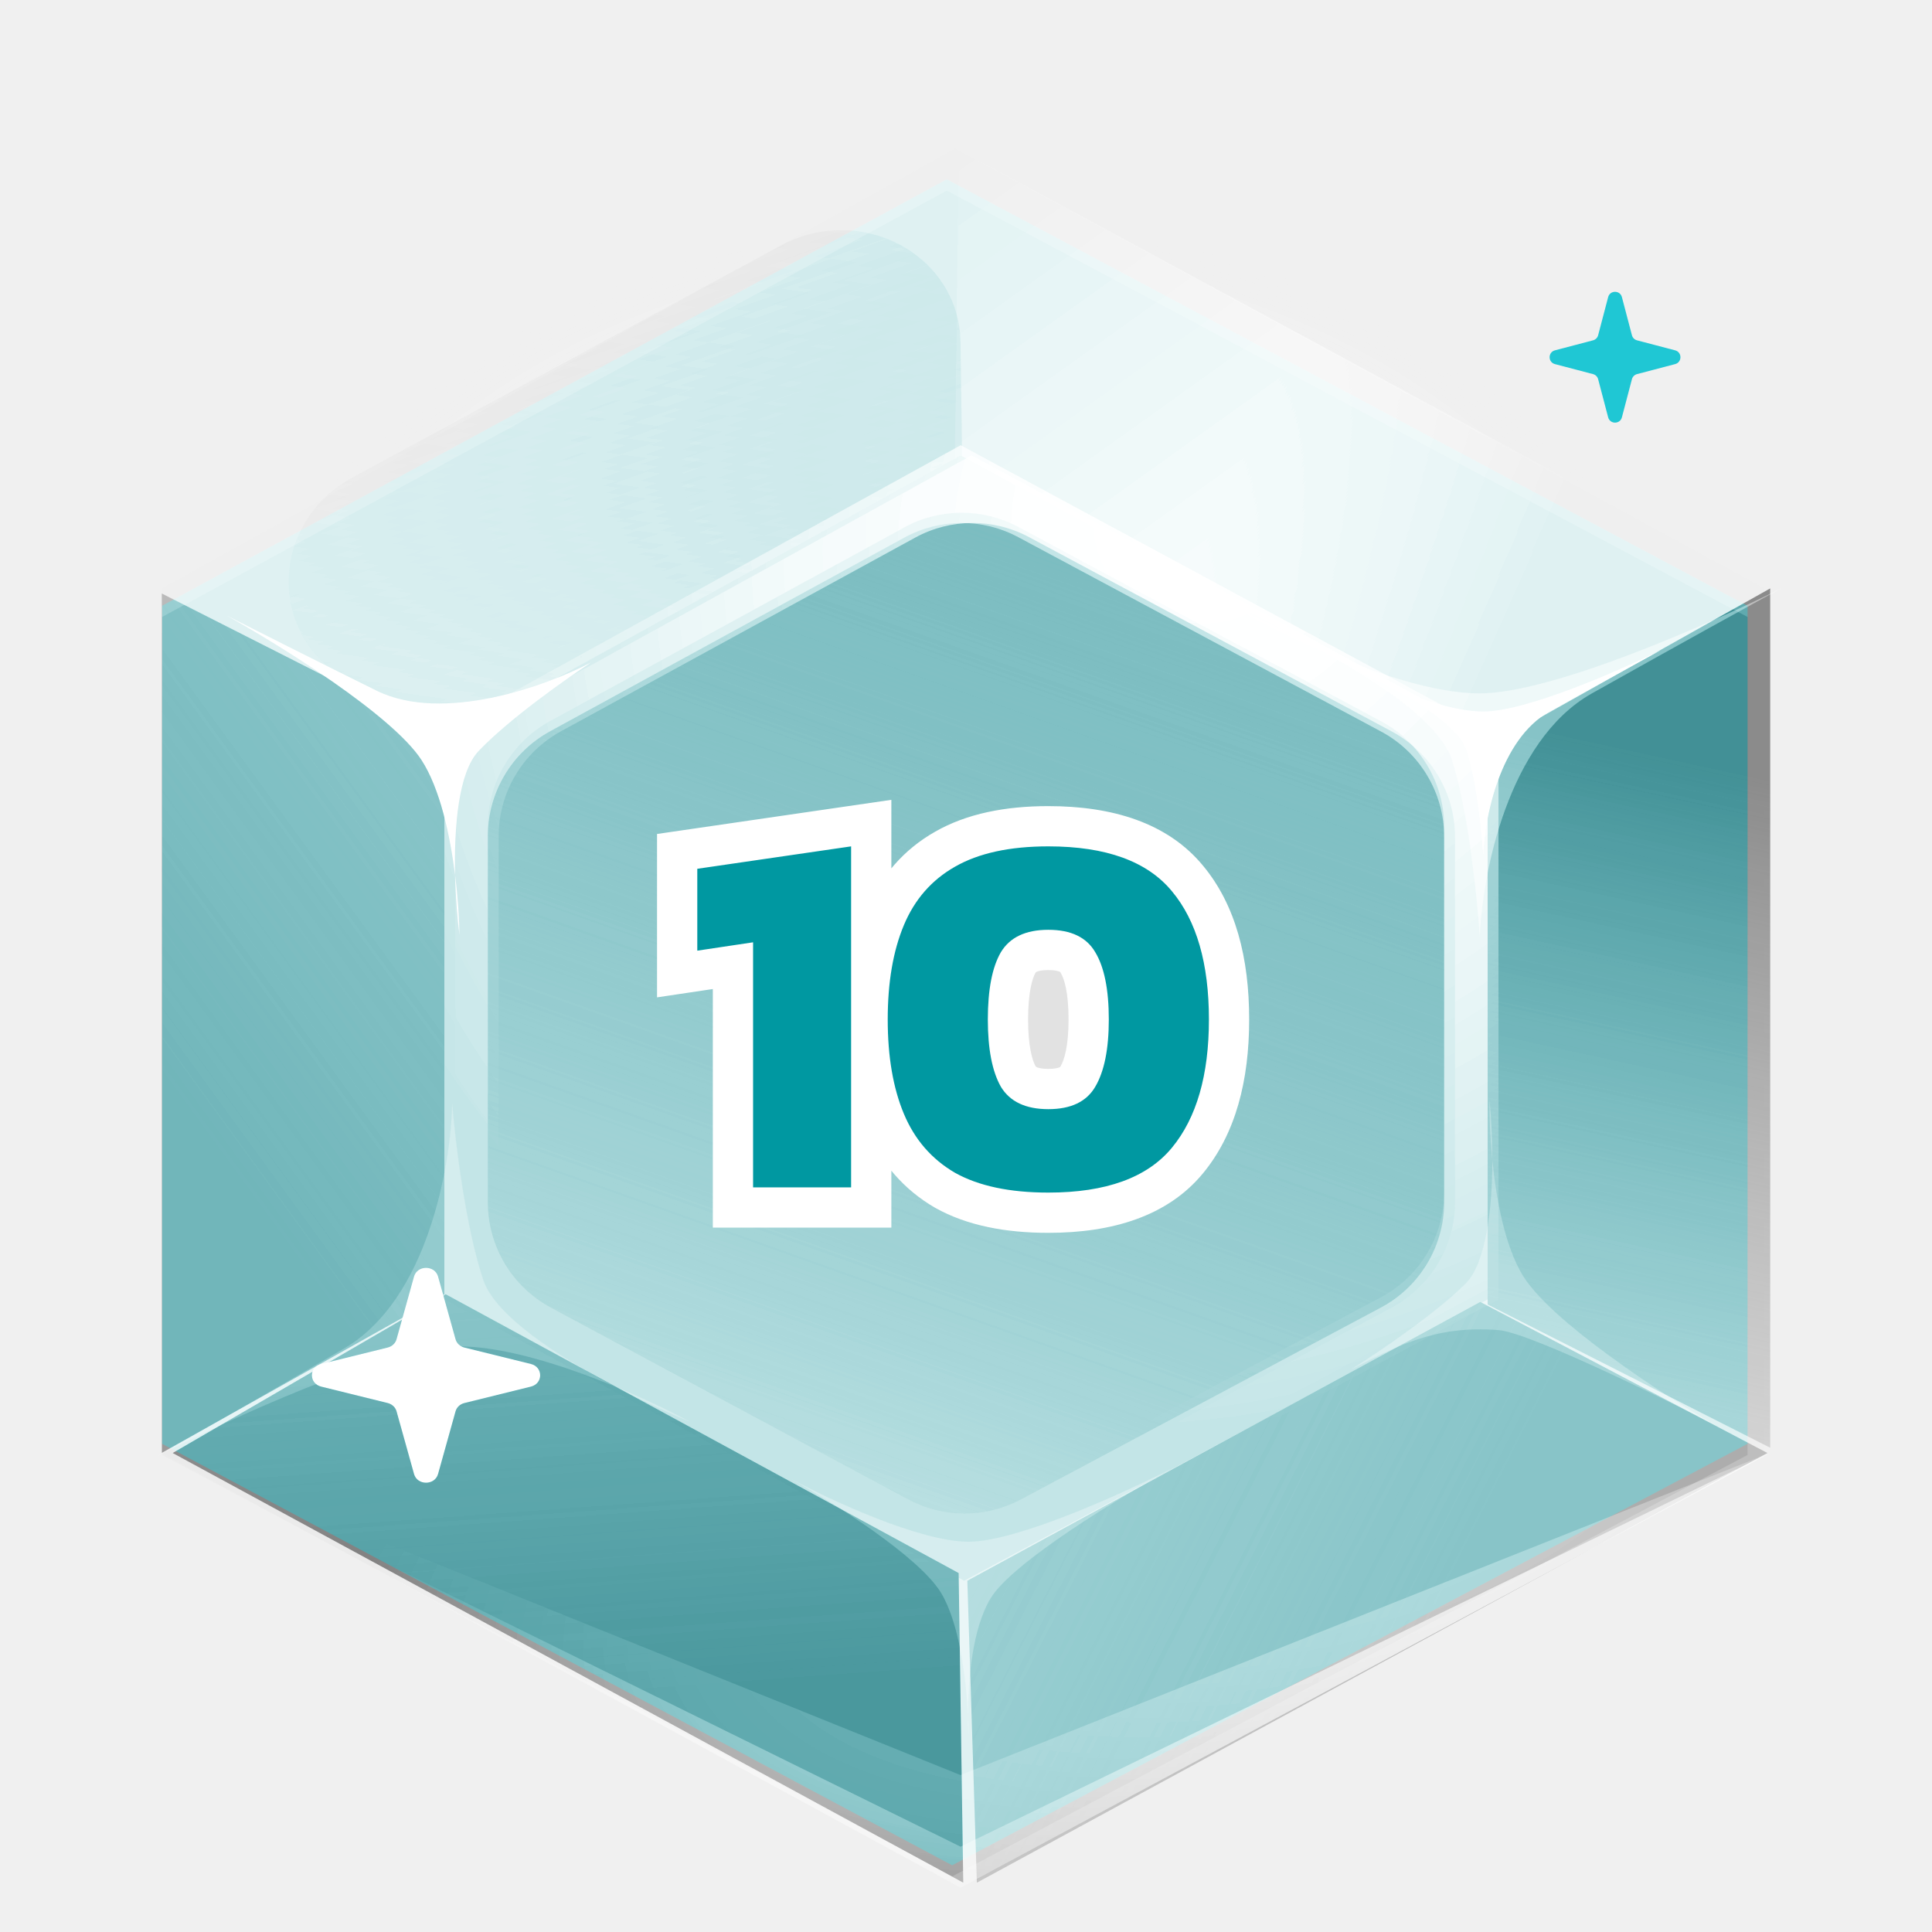
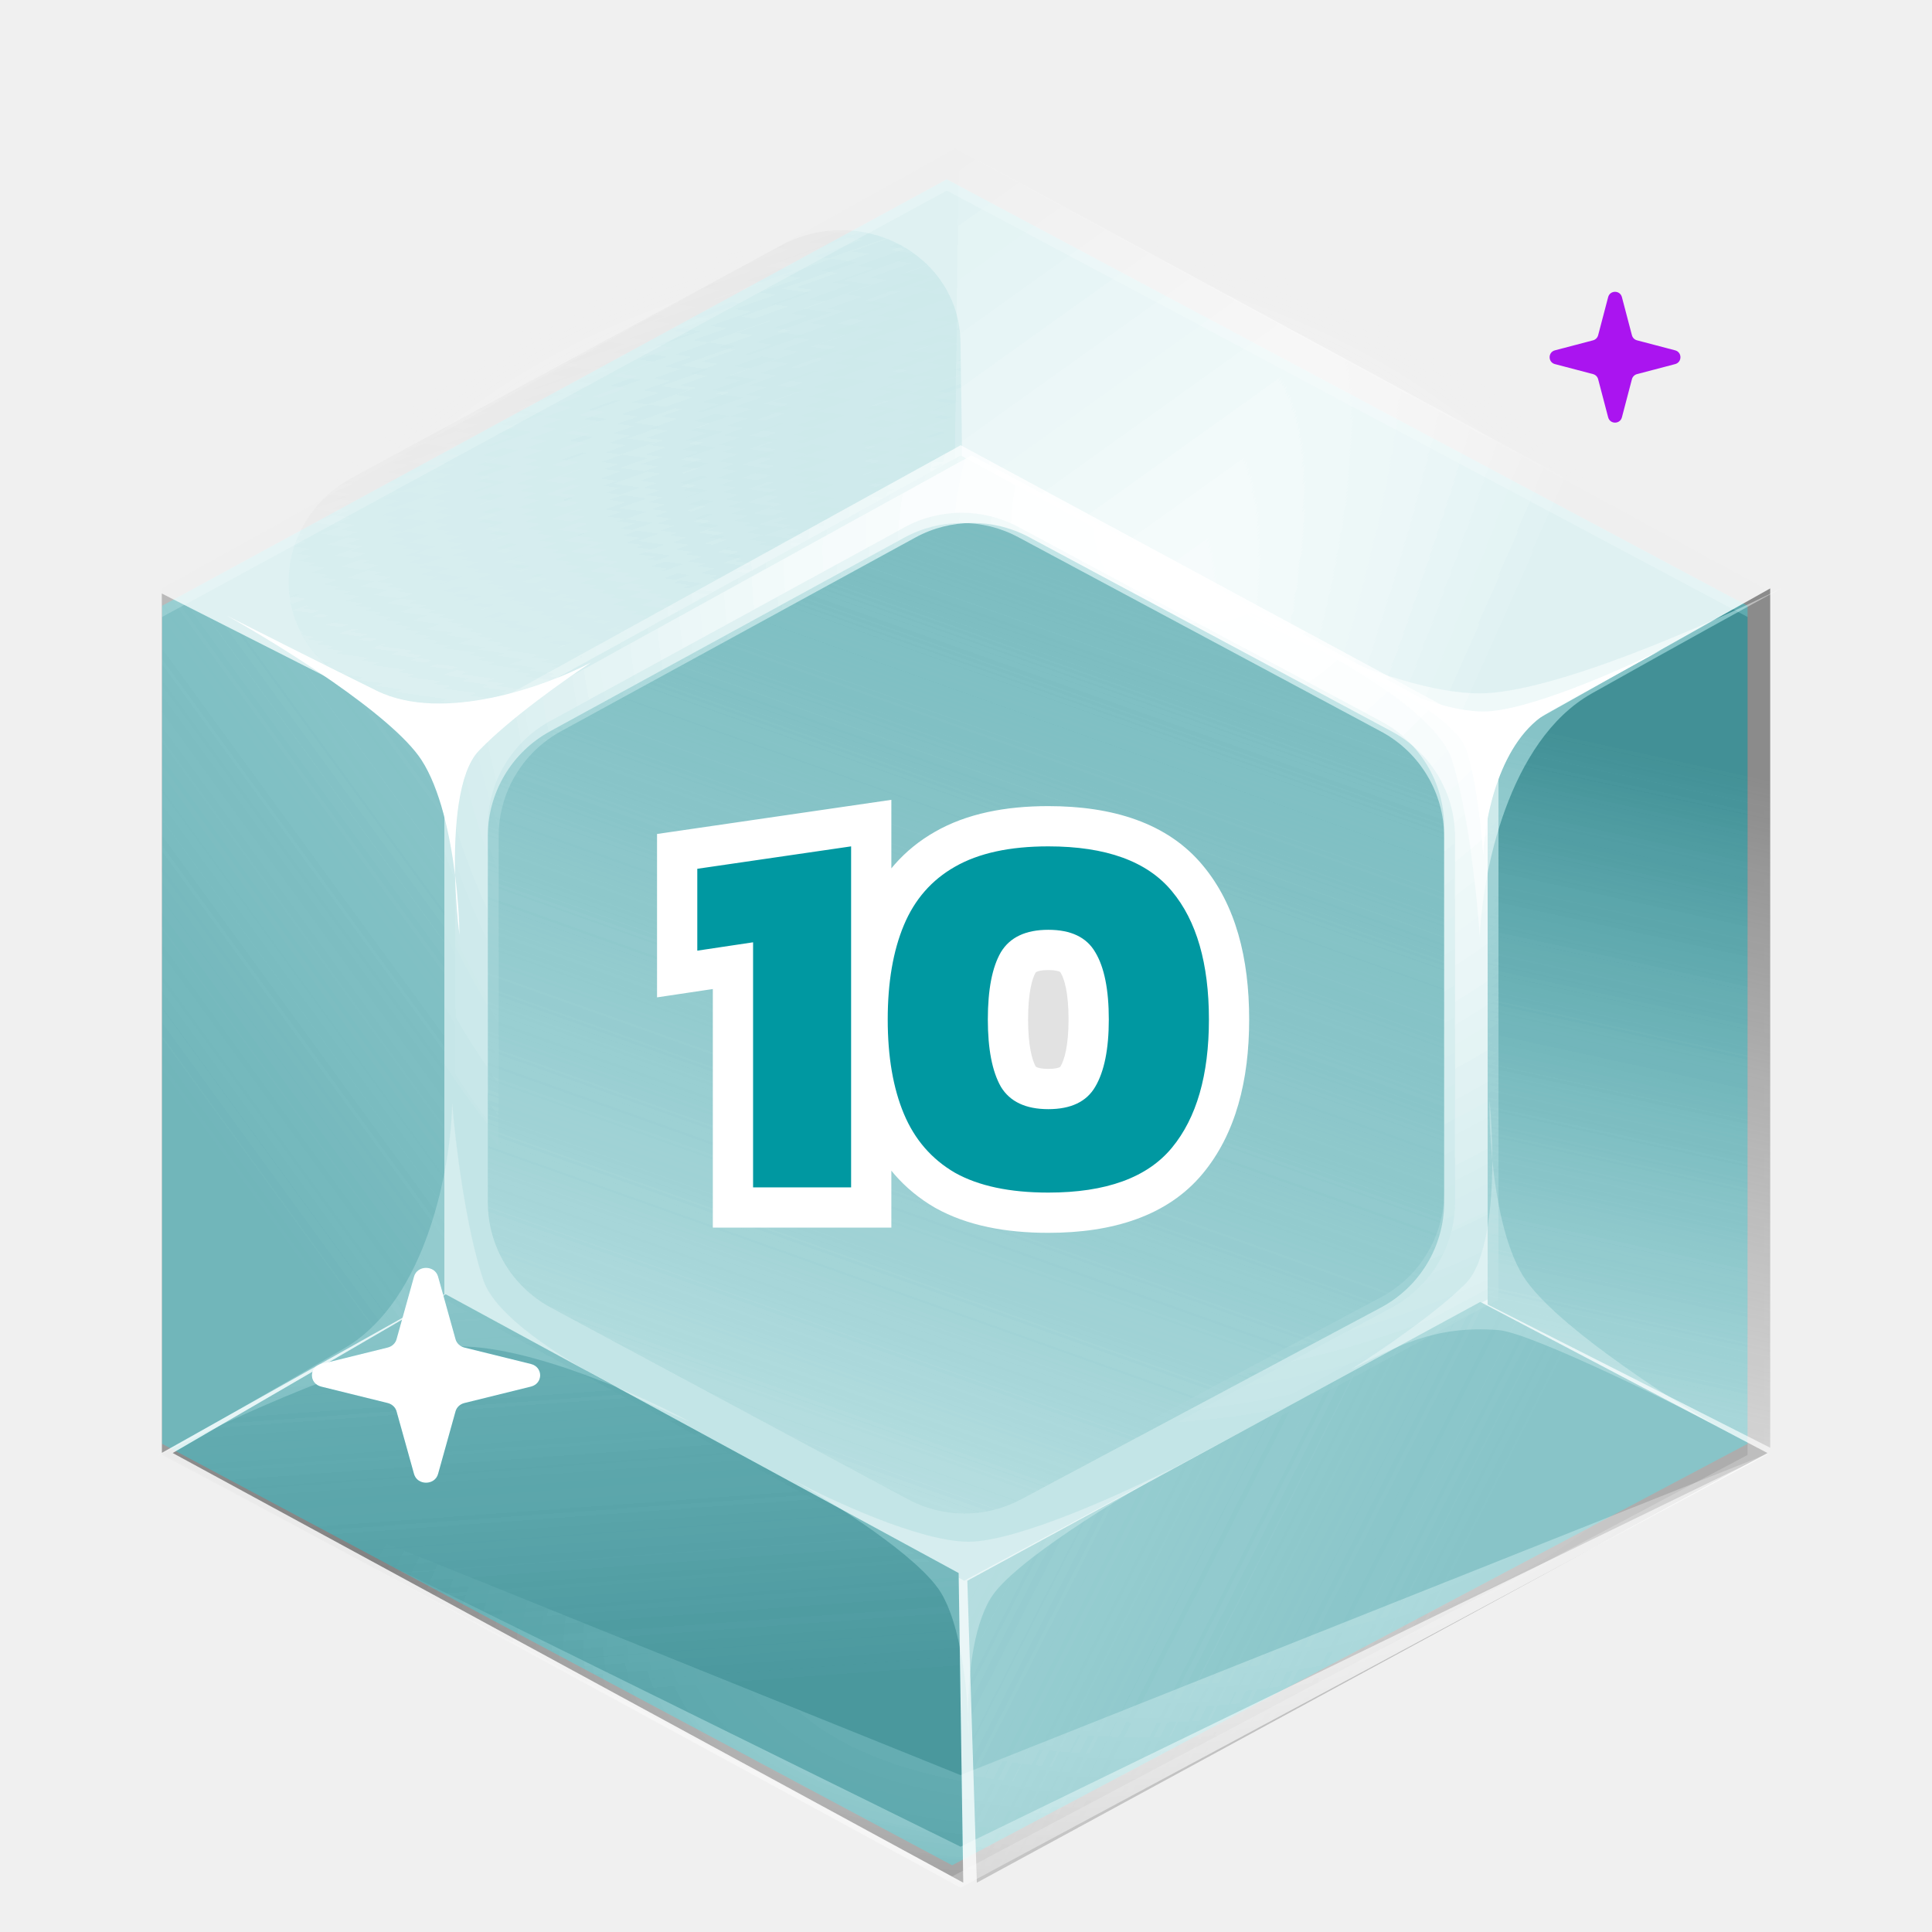
<svg xmlns="http://www.w3.org/2000/svg" width="192" height="192" fill="none" viewBox="0 0 192 192">
  <g clip-path="url(#clip0_2320_340810)">
    <mask id="mask0_2320_340810" width="165" height="107" x="11" y="-14" maskUnits="userSpaceOnUse" style="mask-type:alpha">
      <path fill="#636363" d="M175.993 69.471C176.711 74.068 118.241 91.118 97.324 92.981C89.149 93.69 14.496 73.845 11.652 69.471C8.807 65.097 11.652 -10.276 97.324 -14C175.993 -5.622 175.229 64.814 175.993 69.471Z" />
    </mask>
    <g mask="url(#mask0_2320_340810)">
      <ellipse cx="95.5" cy="82" fill="url(#paint0_radial_2320_340810)" opacity=".5" rx="76.5" ry="61" />
    </g>
    <path fill="#EFEFEF" d="M95.459 187.589L16.08 144.382V58.476L94.919 14.761L175.379 58.476V144.382L95.459 187.589Z" />
    <path fill="url(#paint1_linear_2320_340810)" d="M95.856 146.924L53.879 124.049V78.57L95.57 55.426L138.119 78.57V124.049L95.856 146.924Z" />
    <mask id="mask1_2320_340810" width="81" height="65" x="94" y="14" maskUnits="userSpaceOnUse" style="mask-type:alpha">
      <path fill="url(#paint2_linear_2320_340810)" d="M174.137 57.567L136.337 78.408L94.757 55.025L95.297 14.868L174.137 57.567Z" />
    </mask>
    <g mask="url(#mask1_2320_340810)">
      <path fill="url(#paint3_linear_2320_340810)" fill-rule="evenodd" d="M174.678 57.568L95.298 14.361L15.378 57.568V143.474L95.838 187.189L174.678 143.474V57.568ZM136.878 77.9L94.901 55.026L52.638 77.9V123.38L95.186 146.523L136.878 123.38V77.9Z" clip-rule="evenodd" />
    </g>
    <mask id="mask2_2320_340810" width="68" height="55" x="28" y="22" maskUnits="userSpaceOnUse" style="mask-type:alpha">
      <path fill="url(#paint4_linear_2320_340810)" d="M34.56 67.602L48.104 75.07C51.846 77.133 56.513 77.084 60.323 74.941L89.451 58.561C93.326 56.381 95.703 52.382 95.646 48.134L95.456 34.038C95.339 25.318 85.575 20.08 77.546 24.428L35.063 47.437C26.795 51.915 26.514 63.166 34.56 67.602Z" />
    </mask>
    <g mask="url(#mask2_2320_340810)">
      <path fill="url(#paint5_linear_2320_340810)" fill-rule="evenodd" d="M15.818 64.626C15.818 60.275 18.197 56.272 22.019 54.192L89.538 17.441C93.068 15.519 97.331 15.513 100.867 17.424L168.888 54.198C172.726 56.273 175.118 60.286 175.118 64.649V136.407C175.118 140.761 172.736 144.767 168.909 146.846L100.388 184.075C96.819 186.014 92.507 185.995 88.955 184.026L21.937 146.865C18.161 144.772 15.818 140.794 15.818 136.476V64.626ZM53.618 84.955C53.618 80.606 55.995 76.604 59.814 74.523L89.93 58.112C93.463 56.187 97.731 56.181 101.269 58.096L131.633 74.53C135.468 76.606 137.858 80.617 137.858 84.978V116.317C137.858 120.67 135.478 124.674 131.654 126.753L101.044 143.403C97.473 145.346 93.156 145.327 89.602 143.354L59.732 126.773C55.959 124.678 53.618 120.702 53.618 116.386V84.955Z" clip-rule="evenodd" />
    </g>
    <path fill="#E1E1E1" d="M95.823 157.09L44.159 129.132V73.546L95.472 45.26L147.839 73.546V129.132L95.823 157.09Z" />
    <path fill="url(#paint6_linear_2320_340810)" d="M90.24 149.002L54.743 129.951C50.887 127.882 48.48 123.86 48.48 119.484V83.102C48.48 78.759 50.851 74.762 54.662 72.678L89.876 53.427C93.395 51.503 97.648 51.485 101.184 53.379L137.25 72.699C141.111 74.767 143.52 78.791 143.52 83.171V119.461C143.52 123.849 141.101 127.88 137.228 129.944L101.446 149.018C97.943 150.885 93.739 150.879 90.24 149.002Z" />
    <path fill="url(#paint7_linear_2320_340810)" d="M16.08 144.382V58.984L44.16 73.217V128.624L16.08 144.382Z" />
    <path fill="url(#paint8_linear_2320_340810)" d="M175.921 58.476L175.921 143.874L147.841 129.641L147.841 74.234L175.921 58.476Z" />
    <path fill="url(#paint9_linear_2320_340810)" d="M175.645 144.399L97.079 187.098L96.133 157.09L147.107 129.387L175.645 144.399Z" />
    <path fill="url(#paint10_linear_2320_340810)" d="M95.727 187.098L17.161 144.399L44.295 128.624L95.269 156.327L95.727 187.098Z" />
    <path fill="#fff" d="M43.534 146.482C43.212 147.638 41.468 147.638 41.146 146.482L39.411 140.261C39.298 139.855 38.962 139.538 38.531 139.432L31.921 137.799C30.693 137.495 30.693 135.854 31.921 135.551L38.531 133.918C38.962 133.811 39.298 133.494 39.411 133.089L41.146 126.867C41.468 125.711 43.212 125.711 43.534 126.867L45.269 133.089C45.382 133.494 45.718 133.811 46.149 133.918L52.759 135.551C53.987 135.854 53.987 137.495 52.759 137.799L46.149 139.432C45.718 139.538 45.382 139.855 45.269 140.261L43.534 146.482Z" />
    <g style="mix-blend-mode:overlay">
      <path fill="url(#paint11_radial_2320_340810)" fill-rule="evenodd" d="M45.239 129.132L96.903 157.09L148.918 129.132V73.546L96.551 45.26L45.239 73.546V129.132ZM55.82 129.952L91.318 149.002C94.816 150.88 99.021 150.886 102.524 149.018L138.306 129.945C142.179 127.881 144.598 123.85 144.598 119.461V83.171C144.598 78.792 142.188 74.767 138.328 72.699L102.262 53.379C98.726 51.485 94.473 51.503 90.953 53.427L55.739 72.679C51.928 74.762 49.558 78.76 49.558 83.103V119.484C49.558 123.86 51.964 127.882 55.82 129.952Z" clip-rule="evenodd" />
    </g>
    <g style="mix-blend-mode:overlay">
      <path fill="url(#paint12_radial_2320_340810)" fill-rule="evenodd" d="M44.161 128.116L95.825 156.073L147.841 128.116V72.53L95.474 44.243L44.161 72.53V128.116ZM54.743 128.935L90.24 147.985C93.739 149.863 97.943 149.868 101.446 148.001L137.228 128.928C141.101 126.864 143.52 122.833 143.52 118.444V82.154C143.52 77.775 141.111 73.75 137.25 71.682L101.184 52.362C97.648 50.468 93.395 50.486 89.876 52.41L54.662 71.662C50.851 73.745 48.48 77.742 48.48 82.086V118.467C48.48 122.843 50.887 126.865 54.743 128.935Z" clip-rule="evenodd" />
    </g>
    <g style="mix-blend-mode:soft-light">
      <path fill="url(#paint13_radial_2320_340810)" d="M95.459 187.589L16.08 144.382L95.459 176.406L175.919 144.382L95.459 187.589Z" />
    </g>
    <g style="mix-blend-mode:overlay">
      <path fill="url(#paint14_radial_2320_340810)" d="M95.459 187.589L16.08 144.382L95.459 183.522L175.919 144.382L95.459 187.589Z" />
    </g>
    <g style="mix-blend-mode:soft-light">
      <path fill="#fff" d="M158.199 68.911C149.844 73.607 147.291 86.955 147.058 93.042C146.826 89.346 145.944 80.65 144.273 75.433C143.139 71.893 137.027 67.753 131.329 64.641C128.38 63.363 125.791 62.047 124.08 61.085C126.02 61.924 128.628 63.167 131.329 64.641C136.379 66.831 142.486 68.911 147.058 68.911C154.3 68.911 170.037 61.954 177 58.476C174.215 59.998 166.555 64.215 158.199 68.911Z" />
    </g>
    <g style="mix-blend-mode:soft-light" opacity=".5">
      <path fill="#fff" d="M34.236 133.984C42.505 129.155 44.816 115.768 44.937 109.678C45.236 113.369 46.276 122.05 48.042 127.239C49.24 130.761 55.427 134.802 61.181 137.821C64.152 139.052 66.764 140.326 68.493 141.26C66.537 140.453 63.908 139.252 61.181 137.821C56.092 135.713 49.947 133.732 45.376 133.805C38.135 133.922 22.527 141.131 15.628 144.721C18.385 143.154 25.967 138.814 34.236 133.984Z" />
    </g>
    <g style="mix-blend-mode:overlay">
      <path fill="#fff" d="M37.408 68.633C44.048 71.918 54.4 68.132 58.745 65.828C56.257 67.457 50.537 71.499 47.564 74.632C45.547 76.757 45.112 82.205 45.229 86.983C45.522 89.323 45.643 91.454 45.659 92.9C45.465 91.362 45.285 89.248 45.229 86.983C44.729 82.977 43.726 78.36 41.888 75.53C38.976 71.047 27.79 64.102 22.56 61.19C24.743 62.303 30.769 65.348 37.408 68.633Z" />
    </g>
    <g style="mix-blend-mode:soft-light" opacity=".6">
      <path fill="#fff" d="M148.921 132.182C142.441 131.674 138.652 133.896 134.248 136.1C136.778 134.528 142.6 130.617 145.653 127.554C147.724 125.475 148.298 120.038 148.304 115.259C148.071 112.913 148.005 110.78 148.026 109.334C148.181 110.876 148.306 112.994 148.304 115.259C148.701 119.276 149.585 123.914 151.35 126.785C154.145 131.333 165.15 138.53 170.304 141.56C168.15 140.399 152.292 132.447 148.921 132.182Z" />
    </g>
    <g style="mix-blend-mode:overlay">
      <path fill="#fff" d="M153.993 70.714C149.048 73.476 147.537 81.328 147.399 84.908C147.262 82.734 146.74 77.619 145.751 74.55C145.08 72.468 141.462 70.032 138.09 68.202C136.344 67.45 134.813 66.676 133.8 66.11C134.948 66.604 136.491 67.335 138.09 68.202C141.079 69.49 144.693 70.714 147.399 70.714C151.685 70.714 160.999 66.622 165.12 64.576C163.471 65.471 158.938 67.952 153.993 70.714Z" />
    </g>
    <g style="mix-blend-mode:soft-light" opacity=".6">
      <path fill="#fff" d="M78.719 147.032C82.554 149.094 91.429 153.218 96.25 153.218C101.07 153.218 111.771 148.344 116.519 145.907C111.406 148.719 100.632 155.242 98.441 158.842C96.644 161.794 96.198 166.966 96.196 170.385C96.234 171.13 96.25 171.794 96.25 172.339C96.217 171.8 96.196 171.135 96.196 170.385C96.014 166.772 95.327 161.263 93.51 158.279C91.319 154.68 82.737 149.281 78.719 147.032Z" />
    </g>
    <g style="mix-blend-mode:color-burn" opacity=".5">
      <path fill="#A7A7A7" d="M94.623 186.479L16.109 144.592V61.311L94.089 18.932L173.671 61.311V144.592L94.623 186.479Z" />
    </g>
    <g style="mix-blend-mode:soft-light" opacity=".8">
      <path fill="#14E2F2" d="M94.623 185.37L16.109 143.483V60.202L94.089 17.822L173.671 60.202V143.483L94.623 185.37Z" />
    </g>
-     <path fill="#1FC7D4" d="M161.184 41.472C161 42.176 160 42.176 159.816 41.472L158.821 37.684C158.756 37.437 158.564 37.244 158.316 37.179L154.528 36.184C153.824 36 153.824 35 154.528 34.816L158.316 33.821C158.564 33.756 158.756 33.563 158.821 33.316L159.816 29.528C160 28.824 161 28.824 161.184 29.528L162.179 33.316C162.244 33.563 162.436 33.756 162.684 33.821L166.472 34.816C167.176 35 167.176 36 166.472 36.184L162.684 37.179C162.436 37.244 162.244 37.437 162.179 37.684L161.184 41.472Z" />
+     <path fill="#AA14F0" d="M161.184 41.472C161 42.176 160 42.176 159.816 41.472L158.821 37.684C158.756 37.437 158.564 37.244 158.316 37.179L154.528 36.184C153.824 36 153.824 35 154.528 34.816L158.316 33.821C158.564 33.756 158.756 33.563 158.821 33.316L159.816 29.528C160 28.824 161 28.824 161.184 29.528L162.179 33.316C162.244 33.563 162.436 33.756 162.684 33.821L166.472 34.816C167.176 35 167.176 36 166.472 36.184L162.684 37.179C162.436 37.244 162.244 37.437 162.179 37.684L161.184 41.472Z" />
  </g>
  <ellipse cx="104" cy="101" fill="#E2E2E2" rx="7" ry="11" />
  <path fill="#fff" d="M74.84 118H70.84V122H74.84V118ZM74.84 93.645H78.84V89.003L74.248 89.689L74.84 93.645ZM69.296 94.475H65.296V99.117L69.887 98.431L69.296 94.475ZM69.296 86.339L68.719 82.381L65.296 82.88V86.339H69.296ZM84.582 84.111H88.582V79.486L84.005 80.153L84.582 84.111ZM84.582 118V122H88.582V118H84.582ZM78.84 118V93.645H70.84V118H78.84ZM74.248 89.689L68.704 90.519L69.887 98.431L75.432 97.602L74.248 89.689ZM73.296 94.475V86.339H65.296V94.475H73.296ZM69.872 90.297L85.159 88.069L84.005 80.153L68.719 82.381L69.872 90.297ZM80.582 84.111V118H88.582V84.111H80.582ZM84.582 114H74.84V122H84.582V114ZM94.906 116.549L92.894 120.006L92.924 120.024L92.954 120.041L94.906 116.549ZM89.828 110.694L86.138 112.239L89.828 110.694ZM89.828 91.936L86.138 90.39L89.828 91.936ZM94.906 86.132L96.879 89.611L96.888 89.606L96.896 89.602L94.906 86.132ZM116.462 88.567L113.378 91.114L113.385 91.123L113.392 91.132L116.462 88.567ZM116.462 114.062L119.547 116.608L116.462 114.062ZM108.845 107.999L105.401 105.964L105.394 105.976L105.387 105.989L108.845 107.999ZM108.845 94.63L105.387 96.641L105.404 96.67L105.422 96.7L108.845 94.63ZM99.466 94.63L96.043 92.56L96.025 92.59L96.008 92.62L99.466 94.63ZM99.466 107.999L95.988 109.975L96.015 110.022L96.043 110.069L99.466 107.999ZM104.181 114.518C100.757 114.518 98.41 113.925 96.857 113.057L92.954 120.041C96.1 121.799 99.937 122.518 104.181 122.518V114.518ZM96.918 113.092C95.383 112.199 94.264 110.932 93.517 109.148L86.138 112.239C87.533 115.568 89.799 118.205 92.894 120.006L96.918 113.092ZM93.517 109.148C92.707 107.215 92.221 104.648 92.221 101.315H84.221C84.221 105.374 84.806 109.06 86.138 112.239L93.517 109.148ZM92.221 101.315C92.221 97.981 92.707 95.414 93.517 93.481L86.138 90.39C84.806 93.57 84.221 97.255 84.221 101.315H92.221ZM93.517 93.481C94.261 91.705 95.369 90.468 96.879 89.611L92.932 82.653C89.814 84.421 87.536 87.053 86.138 90.39L93.517 93.481ZM96.896 89.602C98.439 88.717 100.77 88.111 104.181 88.111V80.111C99.923 80.111 96.071 80.852 92.916 82.662L96.896 89.602ZM104.181 88.111C109.318 88.111 111.997 89.441 113.378 91.114L119.547 86.021C116.022 81.752 110.513 80.111 104.181 80.111V88.111ZM113.392 91.132C115.023 93.084 116.141 96.275 116.141 101.315H124.141C124.141 95.23 122.807 89.923 119.532 86.003L113.392 91.132ZM116.141 101.315C116.141 106.308 115.028 109.516 113.378 111.515L119.547 116.608C122.802 112.666 124.141 107.376 124.141 101.315H116.141ZM113.378 111.515C111.997 113.188 109.318 114.518 104.181 114.518V122.518C110.513 122.518 116.022 120.877 119.547 116.608L113.378 111.515ZM104.181 114.227C107.351 114.227 110.503 113.106 112.303 110.01L105.387 105.989C105.363 106.03 105.352 106.037 105.357 106.032C105.362 106.028 105.353 106.039 105.307 106.061C105.206 106.109 104.881 106.227 104.181 106.227V114.227ZM112.289 110.034C113.718 107.615 114.192 104.545 114.192 101.315H106.192C106.192 103.957 105.768 105.344 105.401 105.964L112.289 110.034ZM114.192 101.315C114.192 98.071 113.725 94.971 112.268 92.56L105.422 96.7C105.761 97.26 106.192 98.616 106.192 101.315H114.192ZM112.303 92.62C110.503 89.523 107.351 88.402 104.181 88.402V96.402C104.881 96.402 105.206 96.52 105.307 96.568C105.353 96.59 105.362 96.602 105.357 96.597C105.352 96.592 105.363 96.6 105.387 96.641L112.303 92.62ZM104.181 88.402C101.005 88.402 97.879 89.524 96.043 92.56L102.889 96.7C102.93 96.631 102.951 96.611 103.027 96.575C103.147 96.519 103.484 96.402 104.181 96.402V88.402ZM96.008 92.62C94.616 95.013 94.17 98.087 94.17 101.315H102.17C102.17 98.6 102.588 97.218 102.924 96.641L96.008 92.62ZM94.17 101.315C94.17 104.528 94.623 107.573 95.988 109.975L102.944 106.023C102.581 105.386 102.17 103.974 102.17 101.315H94.17ZM96.043 110.069C97.879 113.105 101.005 114.227 104.181 114.227V106.227C103.484 106.227 103.147 106.11 103.027 106.054C102.951 106.018 102.93 105.998 102.889 105.929L96.043 110.069Z" />
  <path fill="#0098A1" d="M74.84 118V93.645L69.296 94.475V86.339L84.582 84.111V118H74.84ZM104.181 118.518C100.347 118.518 97.255 117.862 94.906 116.549C92.591 115.202 90.898 113.25 89.828 110.694C88.757 108.137 88.221 105.011 88.221 101.315C88.221 97.618 88.757 94.492 89.828 91.936C90.898 89.379 92.591 87.445 94.906 86.132C97.255 84.784 100.347 84.111 104.181 84.111C109.916 84.111 114.009 85.596 116.462 88.567C118.915 91.504 120.141 95.753 120.141 101.315C120.141 106.842 118.915 111.091 116.462 114.062C114.009 117.033 109.916 118.518 104.181 118.518ZM104.181 110.227C106.427 110.227 107.981 109.485 108.845 107.999C109.743 106.479 110.192 104.251 110.192 101.315C110.192 98.344 109.743 96.115 108.845 94.63C107.981 93.144 106.427 92.402 104.181 92.402C101.936 92.402 100.364 93.144 99.466 94.63C98.602 96.115 98.17 98.344 98.17 101.315C98.17 104.251 98.602 106.479 99.466 107.999C100.364 109.485 101.936 110.227 104.181 110.227Z" />
  <defs>
    <radialGradient id="paint0_radial_2320_340810" cx="0" cy="0" r="1" gradientTransform="translate(95.4875 81.9724) rotate(-90) scale(60.9724 76.4654)" gradientUnits="userSpaceOnUse">
      <stop stop-color="#E0E0E0" />
      <stop offset="1" stop-color="#fff" stop-opacity="0" />
    </radialGradient>
    <linearGradient id="paint1_linear_2320_340810" x1="128.468" x2="92.975" y1="55.744" y2="154.155" gradientUnits="userSpaceOnUse">
      <stop stop-color="#B6B6B6" />
      <stop offset="1" stop-color="#8E8E8E" stop-opacity="0" />
    </linearGradient>
    <linearGradient id="paint2_linear_2320_340810" x1="153.082" x2="97.948" y1="55.424" y2="30.807" gradientUnits="userSpaceOnUse">
      <stop stop-color="#fff" stop-opacity="0" />
      <stop offset=".513" stop-color="#fff" />
      <stop offset="1" stop-color="#fff" />
    </linearGradient>
    <linearGradient id="paint3_linear_2320_340810" x1="55.815" x2="135.487" y1="42.699" y2="154.056" gradientUnits="userSpaceOnUse">
      <stop stop-color="#fff" stop-opacity="0" />
      <stop offset=".513" stop-color="#fff" />
      <stop offset="1" stop-color="#fff" />
    </linearGradient>
    <linearGradient id="paint4_linear_2320_340810" x1="61.716" x2="50.043" y1="-2.757" y2="80.778" gradientUnits="userSpaceOnUse">
      <stop stop-color="#FD9B13" />
      <stop offset="1" stop-color="#FD9B13" stop-opacity="0" />
    </linearGradient>
    <linearGradient id="paint5_linear_2320_340810" x1="156.868" x2="92.142" y1="184.927" y2="1.751" gradientUnits="userSpaceOnUse">
      <stop stop-color="#B6B6B6" />
      <stop offset="1" stop-color="#8E8E8E" stop-opacity="0" />
    </linearGradient>
    <linearGradient id="paint6_linear_2320_340810" x1="132.632" x2="93.659" y1="50.696" y2="160.422" gradientUnits="userSpaceOnUse">
      <stop stop-color="#B6B6B6" />
      <stop offset="1" stop-color="#8E8E8E" stop-opacity="0" />
    </linearGradient>
    <linearGradient id="paint7_linear_2320_340810" x1="1.425" x2="189.352" y1="86.905" y2="-49.988" gradientUnits="userSpaceOnUse">
      <stop stop-color="#AFAFAF" />
      <stop offset="1" stop-color="#CECECE" stop-opacity="0" />
    </linearGradient>
    <linearGradient id="paint8_linear_2320_340810" x1="170.521" x2="147.9" y1="76.267" y2="180.057" gradientUnits="userSpaceOnUse">
      <stop stop-color="#8B8B8B" />
      <stop offset="1" stop-color="#B7B7B7" stop-opacity="0" />
    </linearGradient>
    <linearGradient id="paint9_linear_2320_340810" x1="130.094" x2="-78.916" y1="185.084" y2="78.886" gradientUnits="userSpaceOnUse">
      <stop stop-color="#BEBEBE" />
      <stop offset="1" stop-color="#CECECE" stop-opacity="0" />
    </linearGradient>
    <linearGradient id="paint10_linear_2320_340810" x1="35.521" x2="19.241" y1="170.306" y2="-52.489" gradientUnits="userSpaceOnUse">
      <stop stop-color="#929292" />
      <stop offset="1" stop-color="#CECECE" stop-opacity="0" />
    </linearGradient>
    <radialGradient id="paint11_radial_2320_340810" cx="0" cy="0" r="1" gradientTransform="translate(120.838 51.3596) rotate(131.437) scale(96.2826 84.8126)" gradientUnits="userSpaceOnUse">
      <stop stop-color="#fff" />
      <stop offset="1" stop-color="#fff" stop-opacity="0" />
    </radialGradient>
    <radialGradient id="paint12_radial_2320_340810" cx="0" cy="0" r="1" gradientTransform="translate(119.761 50.343) rotate(131.437) scale(96.2826 84.8126)" gradientUnits="userSpaceOnUse">
      <stop stop-color="#fff" />
      <stop offset="1" stop-color="#fff" stop-opacity="0" />
    </radialGradient>
    <radialGradient id="paint13_radial_2320_340810" cx="0" cy="0" r="1" gradientTransform="translate(132.629 146.739) rotate(164.151) scale(102.117 47.632)" gradientUnits="userSpaceOnUse">
      <stop stop-color="#fff" />
      <stop offset="1" stop-color="#fff" stop-opacity="0" />
    </radialGradient>
    <radialGradient id="paint14_radial_2320_340810" cx="0" cy="0" r="1" gradientTransform="translate(132.629 146.739) rotate(164.151) scale(102.117 47.632)" gradientUnits="userSpaceOnUse">
      <stop stop-color="#fff" />
      <stop offset="1" stop-color="#fff" stop-opacity="0" />
    </radialGradient>
    <clipPath id="clip0_2320_340810">
      <rect width="192" height="192" fill="#fff" />
    </clipPath>
  </defs>
</svg>
